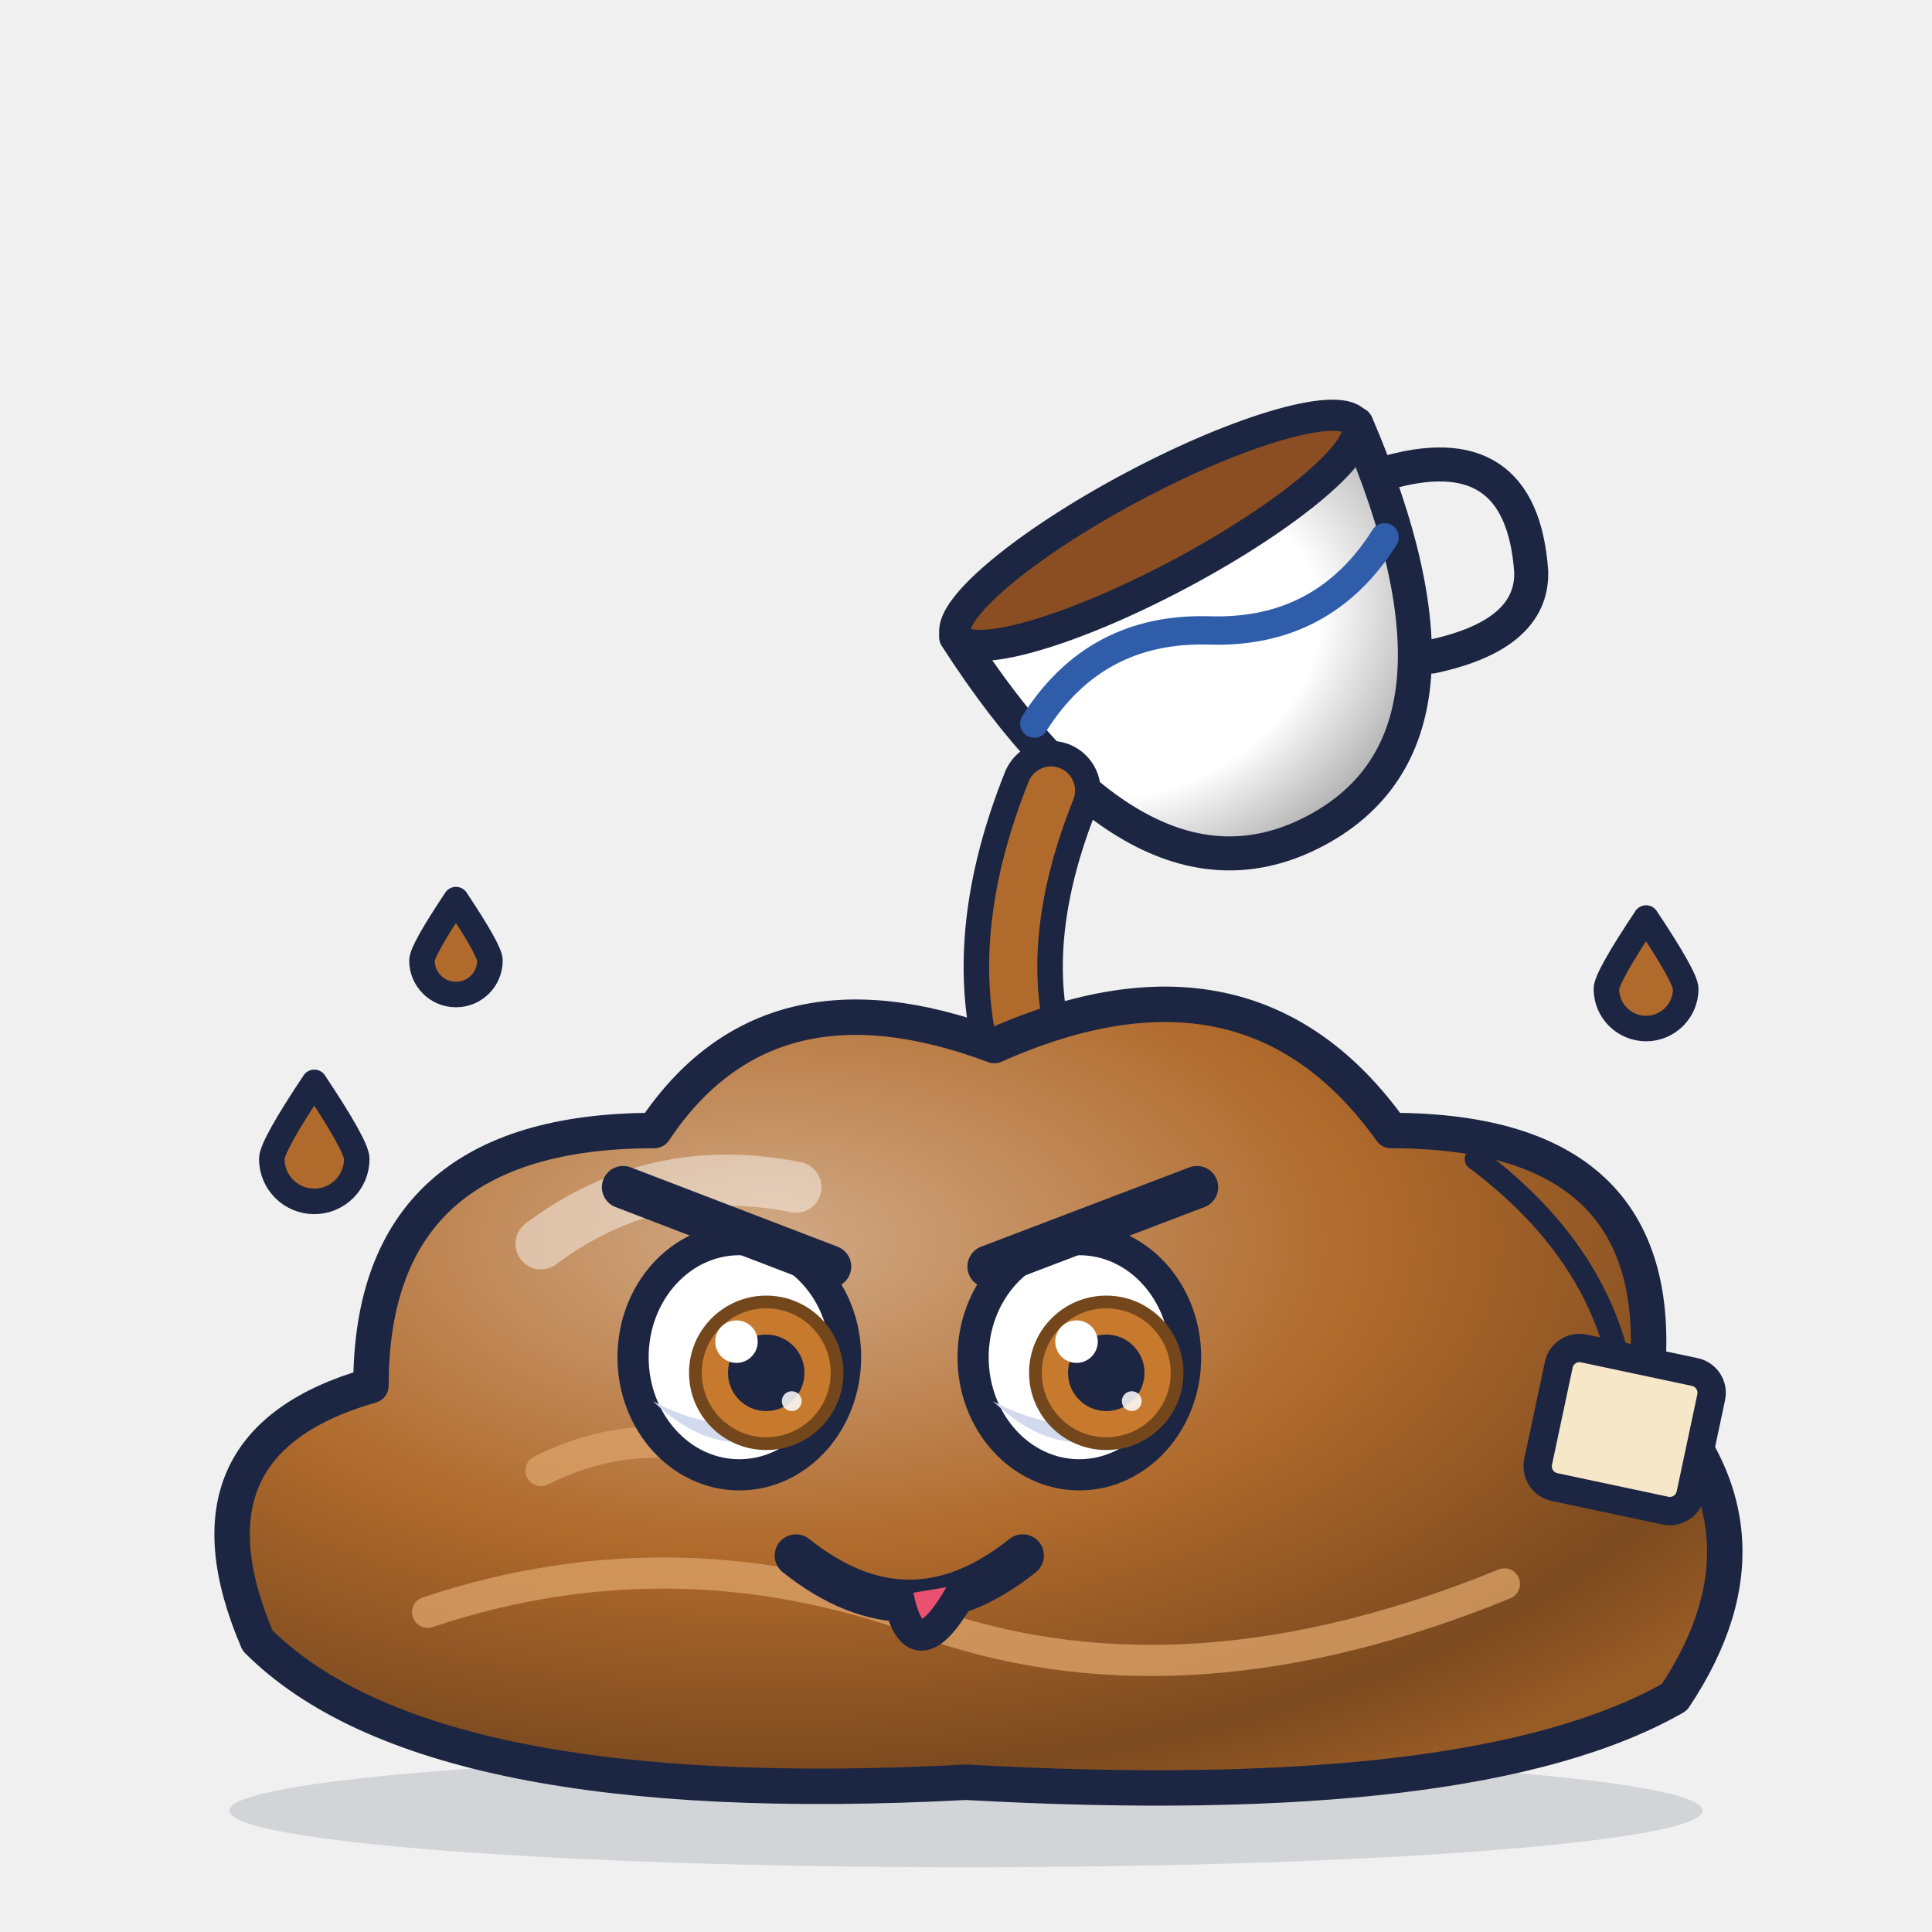
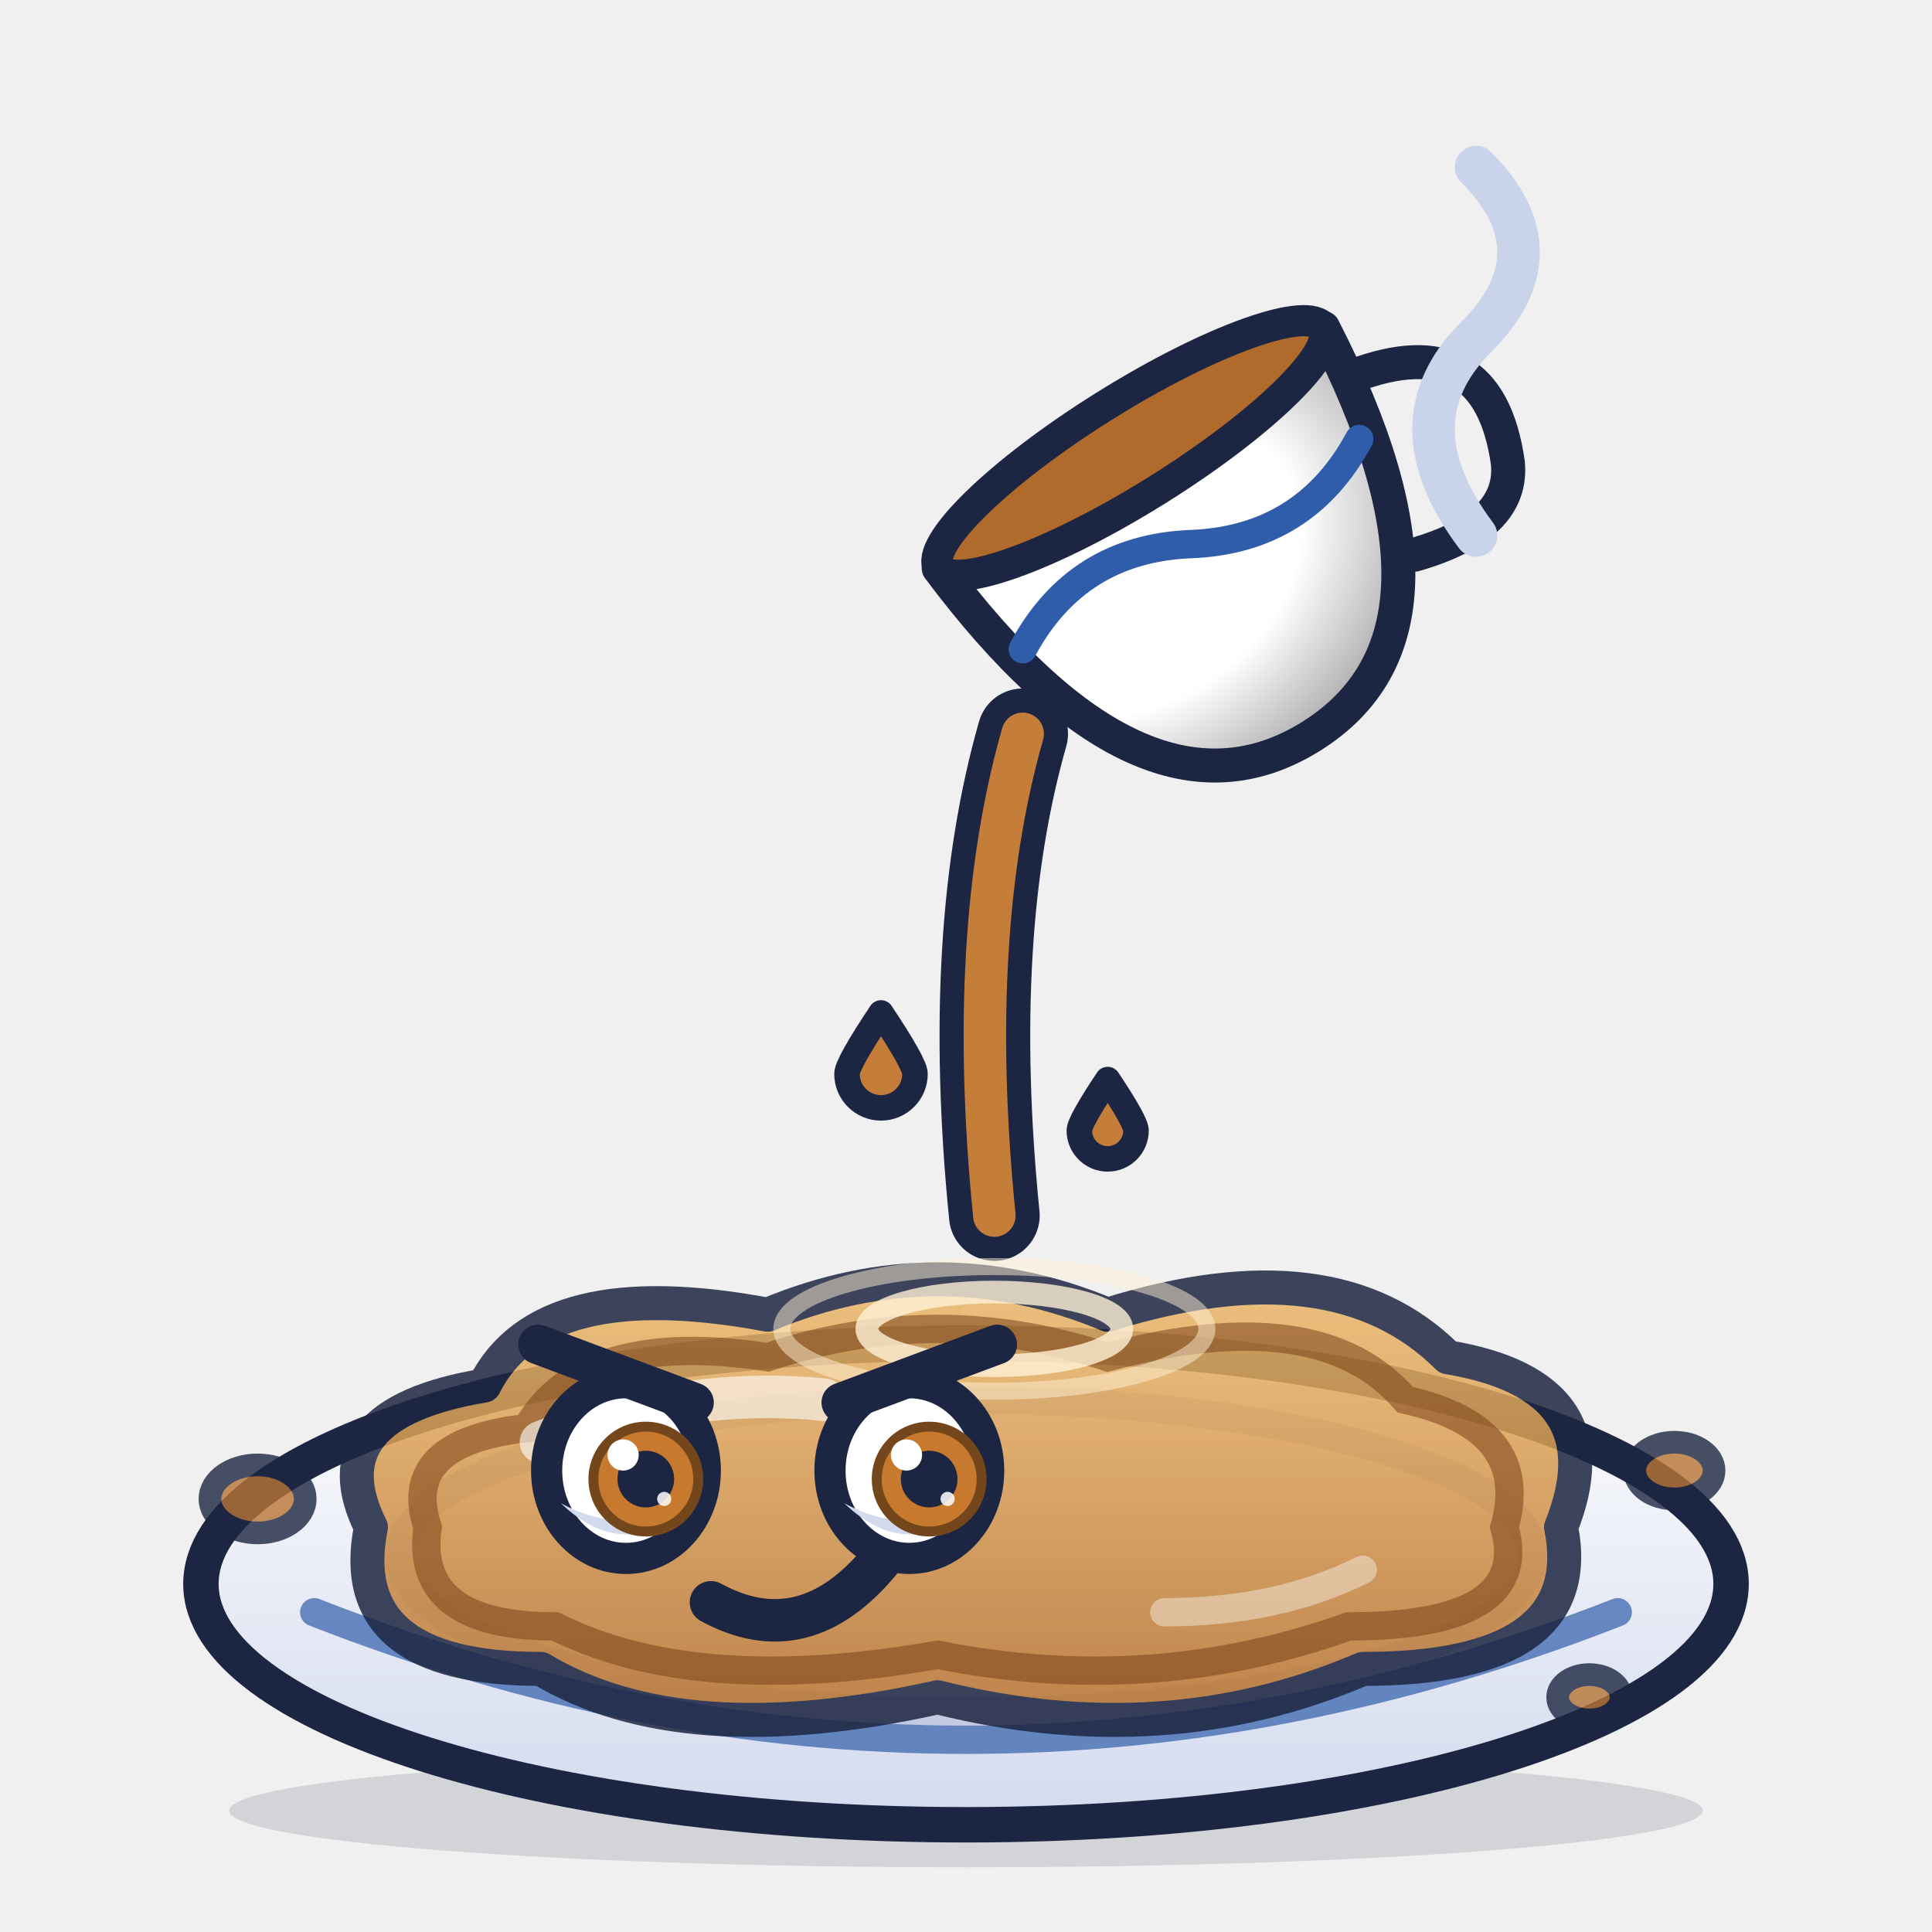
<svg viewBox="0 0 120 120" aria-hidden="true">
  <defs>
-     <radialGradient id="mteefleck_0" cx="36%" cy="30%" r="80%">
-       <stop offset="0" stop-color="#d1a985" />
-       <stop offset=".5" stop-color="#B06A2C" />
-       <stop offset=".86" stop-color="#7b4a1f" />
-       <stop offset="1" stop-color="#975b26" />
-     </radialGradient>
+     <linearGradient id="mteefleck_0" x1="0" y1="0" x2="0" y2="1">
+       <stop offset="0" stop-color="#ECB86A" />
+       <stop offset="1" stop-color="#B8722E" />
+     </linearGradient>
    <radialGradient id="mteefleck_1" cx="36%" cy="30%" r="80%">
      <stop offset="0" stop-color="#ffffff" />
      <stop offset=".5" stop-color="#FFFFFF" />
      <stop offset=".86" stop-color="#b3b3b3" />
      <stop offset="1" stop-color="#dbdbdb" />
    </radialGradient>
+     <linearGradient id="mteefleck_2" x1="0" y1="0" x2="0" y2="1">
+       <stop offset="0" stop-color="#FFFFFF" />
+       <stop offset="1" stop-color="#D3DAEE" />
+     </linearGradient>
  </defs>
  <g transform="translate(7.2 13.9) scale(0.88)">
    <ellipse cx="60" cy="112" rx="52" ry="4" fill="#1C2541" opacity=".14" />
-     <g transform="rotate(-28 80 34)">
-       <path d="M64 20 L96 20 Q94 44 80 44 Q66 44 64 20 Z" fill="url(#mteefleck_1)" stroke="#1C2541" stroke-width="2.40" stroke-linejoin="round" stroke-linecap="round" />
-       <path d="M96 24 Q106 26 102 35 Q100 39 93 37" fill="none" stroke="#1C2541" stroke-width="2.40" stroke-linejoin="round" stroke-linecap="round" />
-       <path d="M66 28 Q73 24 80 28 Q87 32 94 28" fill="none" stroke="#2F5DAA" stroke-width="2" stroke-linecap="round" />
-       <ellipse cx="80" cy="20" rx="16" ry="3.5" fill="#8A4E22" stroke="#1C2541" stroke-width="2.20" stroke-linejoin="round" stroke-linecap="round" />
+     <ellipse cx="60" cy="96" rx="54" ry="17" fill="url(#mteefleck_2)" stroke="#1C2541" stroke-width="2.50" stroke-linejoin="round" stroke-linecap="round" />
+     <ellipse cx="60" cy="94" rx="40" ry="11" fill="none" stroke="#C3CBE2" stroke-width="2" />
+     <path d="M14 98 Q60 116 106 98" fill="none" stroke="#2F5DAA" stroke-width="2" stroke-linecap="round" opacity=".7" />
+     <path d="M18 92 Q14 84 26 82 Q30 74 46 77 Q58 72 70 77 Q86 72 94 80 Q106 82 102 92 Q104 102 88 102 Q74 108 58 104 Q40 108 30 102 Q16 102 18 92 Z" fill="url(#mteefleck_0)" opacity=".85" stroke="#1C2541" stroke-width="2.40" stroke-linejoin="round" stroke-linecap="round" />
+     <path d="M22 92 Q20 86 29 85 Q33 78 46 80 Q58 76 70 80 Q85 76 91 83 Q100 85 98 92 Q100 99 87 99 Q73 104 58 101 Q41 104 31 99 Q21 99 22 92 Z" fill="none" stroke="#7A4218" stroke-width="2" opacity=".55" />
+     <path d="M30 86 Q40 82 50 83" fill="none" stroke="#fff" stroke-width="3" stroke-linecap="round" opacity=".6" />
+     <path d="M74 98 Q82 98 88 95" fill="none" stroke="#fff" stroke-width="2" stroke-linecap="round" opacity=".4" />
+     <ellipse cx="10" cy="90" rx="3.36" ry="2.4" fill="#B87434" opacity=".8" stroke="#1C2541" stroke-width="1.60" stroke-linejoin="round" stroke-linecap="round" />
+     <ellipse cx="110" cy="88" rx="2.8" ry="2" fill="#B87434" opacity=".8" stroke="#1C2541" stroke-width="1.60" stroke-linejoin="round" stroke-linecap="round" />
+     <ellipse cx="104" cy="104" rx="2.24" ry="1.6" fill="#B87434" opacity=".8" stroke="#1C2541" stroke-width="1.60" stroke-linejoin="round" stroke-linecap="round" />
+     <g transform="rotate(-32 78 26)">
+       <path d="M62 14 L94 14 Q92 38 78 38 Q64 38 62 14 Z" fill="url(#mteefleck_1)" stroke="#1C2541" stroke-width="2.40" stroke-linejoin="round" stroke-linecap="round" />
+       <path d="M94 18 Q104 20 100 29 Q98 33 91 31" fill="none" stroke="#1C2541" stroke-width="2.40" stroke-linejoin="round" stroke-linecap="round" />
+       <path d="M64 22 Q71 18 78 22 Q85 26 92 22" fill="none" stroke="#2F5DAA" stroke-width="2" stroke-linecap="round" />
+       <ellipse cx="78" cy="14" rx="16" ry="3.5" fill="#B06A2C" stroke="#1C2541" stroke-width="2.20" stroke-linejoin="round" stroke-linecap="round" />
    </g>
-     <path d="M66 40 Q62 50 64 58" fill="none" stroke="#1C2541" stroke-width="7" stroke-linecap="round" />
-     <path d="M66 40 Q62 50 64 58" fill="none" stroke="#B06A2C" stroke-width="3.4" stroke-linecap="round" />
-     <path d="M10 100 Q4 86 18 82 Q18 64 38 64 Q46 52 62 58 Q80 50 90 64 Q110 64 108 82 Q118 92 110 104 Q96 112 60 110 Q22 112 10 100 Z" fill="url(#mteefleck_0)" stroke="#1C2541" stroke-width="2.50" stroke-linejoin="round" stroke-linecap="round" />
-     <path d="M22 98 Q40 92 58 99 Q76 105 98 96 M30 88 Q38 84 46 88" fill="none" stroke="#D9A066" stroke-width="2.2" stroke-linecap="round" opacity=".8" />
-     <path d="M30 72 Q38 66 48 68" fill="none" stroke="#fff" stroke-width="3.6" stroke-linecap="round" opacity=".45" />
-     <path d="M96 66 Q104 72 106 80" fill="none" stroke="#1C2541" stroke-width="1.60" stroke-linejoin="round" stroke-linecap="round" />
-     <rect x="101" y="80" width="11" height="10" rx="1.5" fill="#F6E7C8" stroke="#1C2541" stroke-width="2.00" stroke-linejoin="round" stroke-linecap="round" transform="rotate(12 106 85)" />
-     <path d="M14 60.6 Q17 65.1 17 66 A3 3 0 0 1 11 66 Q11 65.1 14 60.6 Z" fill="#B06A2C" stroke="#1C2541" stroke-width="1.80" stroke-linejoin="round" stroke-linecap="round" />
-     <path d="M24 47.7 Q26.4 51.3 26.4 52 A2.4 2.4 0 0 1 21.6 52 Q21.6 51.3 24 47.7 Z" fill="#B06A2C" stroke="#1C2541" stroke-width="1.80" stroke-linejoin="round" stroke-linecap="round" />
-     <path d="M108 49 Q110.8 53.2 110.8 54 A2.8 2.8 0 0 1 105.2 54 Q105.2 53.2 108 49 Z" fill="#B06A2C" stroke="#1C2541" stroke-width="1.80" stroke-linejoin="round" stroke-linecap="round" />
-     <ellipse cx="44" cy="80" rx="7.5" ry="8.3" fill="#fff" stroke="#1C2541" stroke-width="2.20" stroke-linejoin="round" stroke-linecap="round" />
-     <path d="M37.9 83.1 Q44 88.9 50.2 83.1 Q44 86.4 37.9 83.1 Z" fill="#D3DAEE" />
-     <circle cx="45.9" cy="81.1" r="5" fill="#C77A2E" stroke="#73471b" stroke-width="0.9" />
-     <circle cx="45.9" cy="81.1" r="2.7" fill="#1C2541" />
-     <circle cx="43.8" cy="78.9" r="1.5" fill="#fff" />
-     <circle cx="47.7" cy="83.1" r="0.7" fill="#fff" opacity=".85" />
-     <path d="M35.8 68 L50.4 73.6" fill="none" stroke="#1C2541" stroke-width="3" stroke-linecap="round" />
-     <ellipse cx="68" cy="80" rx="7.5" ry="8.3" fill="#fff" stroke="#1C2541" stroke-width="2.20" stroke-linejoin="round" stroke-linecap="round" />
-     <path d="M61.9 83.1 Q68 88.9 74.2 83.1 Q68 86.4 61.9 83.1 Z" fill="#D3DAEE" />
-     <circle cx="69.9" cy="81.1" r="5" fill="#C77A2E" stroke="#73471b" stroke-width="0.9" />
-     <circle cx="69.9" cy="81.1" r="2.7" fill="#1C2541" />
-     <circle cx="67.8" cy="78.9" r="1.5" fill="#fff" />
-     <circle cx="71.7" cy="83.1" r="0.7" fill="#fff" opacity=".85" />
-     <path d="M76.3 68 L61.6 73.6" fill="none" stroke="#1C2541" stroke-width="3" stroke-linecap="round" />
-     <path d="M48 94 Q56 100.4 64 94" fill="none" stroke="#1C2541" stroke-width="3.00" stroke-linejoin="round" stroke-linecap="round" />
-     <path d="M55.2 96.8 Q56.4 102.8 60 96" fill="#E8516F" stroke="#1C2541" stroke-width="2.20" stroke-linejoin="round" stroke-linecap="round" />
+     <path d="M64 36 Q60 50 62 70" fill="none" stroke="#1C2541" stroke-width="6.4" stroke-linecap="round" />
+     <path d="M64 36 Q60 50 62 70" fill="none" stroke="#C47E3A" stroke-width="3" stroke-linecap="round" />
+     <ellipse cx="62" cy="78" rx="9" ry="2.6" fill="none" stroke="#FFF1D6" stroke-width="1.6" opacity=".8" />
+     <ellipse cx="62" cy="78" rx="15" ry="4.4" fill="none" stroke="#FFF1D6" stroke-width="1.2" opacity=".5" />
+     <path d="M54 55.7 Q56.4 59.3 56.4 60 A2.4 2.4 0 0 1 51.6 60 Q51.6 59.3 54 55.7 Z" fill="#C47E3A" stroke="#1C2541" stroke-width="1.80" stroke-linejoin="round" stroke-linecap="round" />
+     <path d="M70 60.4 Q72 63.4 72 64 A2 2 0 0 1 68 64 Q68 63.4 70 60.4 Z" fill="#C47E3A" stroke="#1C2541" stroke-width="1.80" stroke-linejoin="round" stroke-linecap="round" />
+     <path d="M96 22 Q90 14 96 8 Q102 2 96 -4" fill="none" stroke="#C9D3EA" stroke-width="3" stroke-linecap="round" />
+     <ellipse cx="36" cy="88" rx="5.6" ry="6.2" fill="#fff" stroke="#1C2541" stroke-width="2.20" stroke-linejoin="round" stroke-linecap="round" />
+     <path d="M31.4 90.3 Q36 94.7 40.6 90.3 Q36 92.8 31.4 90.3 Z" fill="#D3DAEE" />
+     <circle cx="37.4" cy="88.6" r="3.7" fill="#C77A2E" stroke="#73471b" stroke-width="0.7" />
+     <circle cx="37.4" cy="88.6" r="2" fill="#1C2541" />
+     <circle cx="35.8" cy="86.9" r="1.1" fill="#fff" />
+     <circle cx="38.7" cy="90" r="0.5" fill="#fff" opacity=".85" />
+     <path d="M29.8 79.1 L40.8 83.2" fill="none" stroke="#1C2541" stroke-width="2.8" stroke-linecap="round" />
+     <ellipse cx="56" cy="88" rx="5.6" ry="6.2" fill="#fff" stroke="#1C2541" stroke-width="2.20" stroke-linejoin="round" stroke-linecap="round" />
+     <path d="M51.4 90.3 Q56 94.7 60.6 90.3 Q56 92.8 51.4 90.3 Z" fill="#D3DAEE" />
+     <circle cx="57.4" cy="88.6" r="3.7" fill="#C77A2E" stroke="#73471b" stroke-width="0.7" />
+     <circle cx="57.4" cy="88.6" r="2" fill="#1C2541" />
+     <circle cx="55.8" cy="86.9" r="1.1" fill="#fff" />
+     <circle cx="58.7" cy="90" r="0.5" fill="#fff" opacity=".85" />
+     <path d="M62.2 79.1 L51.2 83.2" fill="none" stroke="#1C2541" stroke-width="2.8" stroke-linecap="round" />
+     <path d="M42 97.3 Q48.6 100.9 54 94.3" fill="none" stroke="#1C2541" stroke-width="3.00" stroke-linejoin="round" stroke-linecap="round" />
  </g>
</svg>
